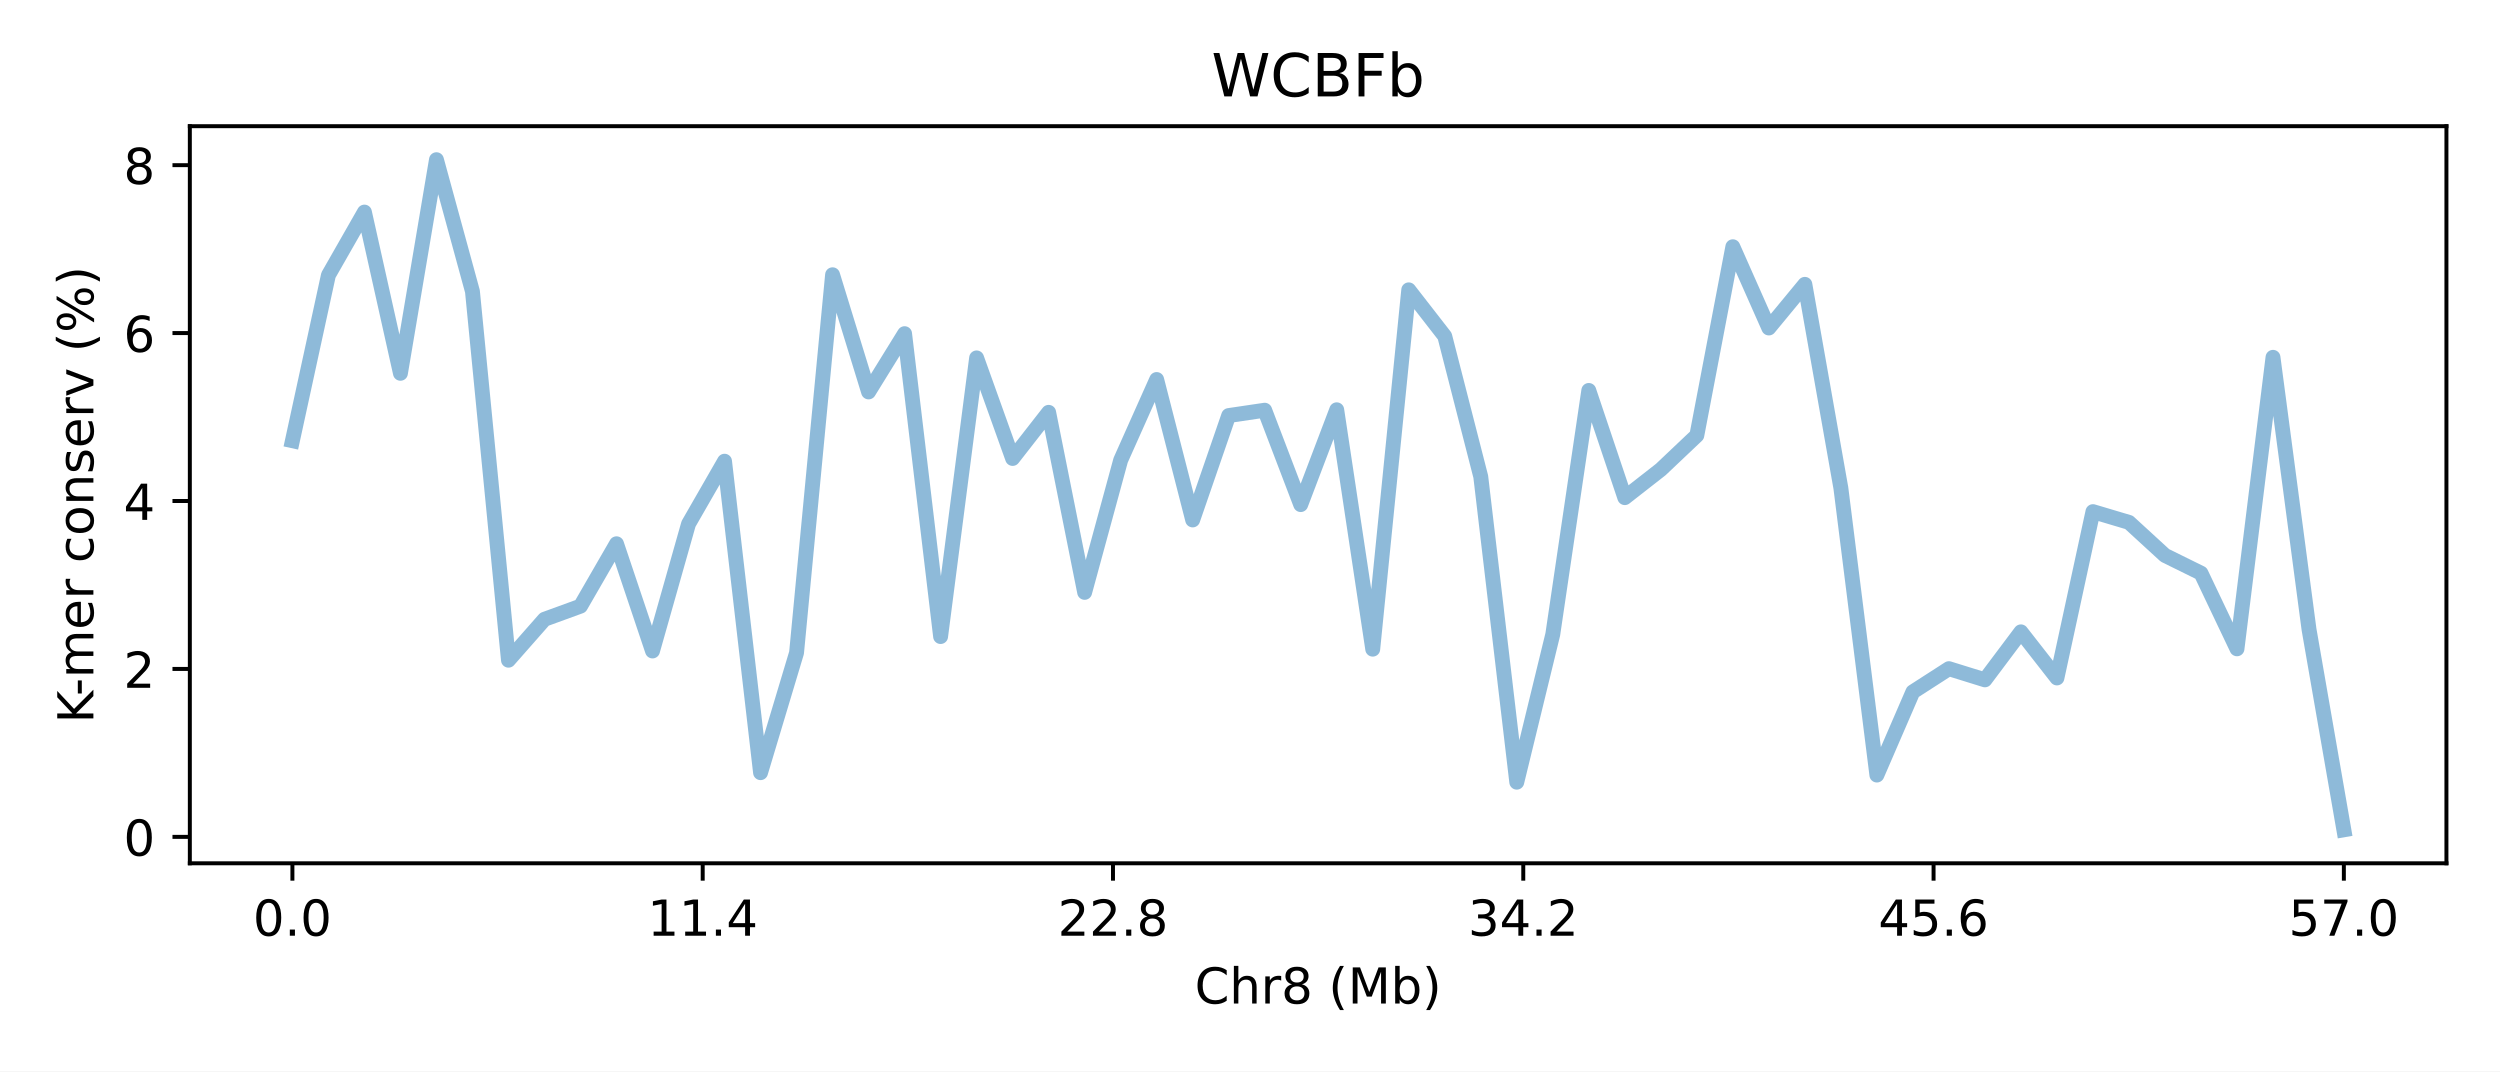
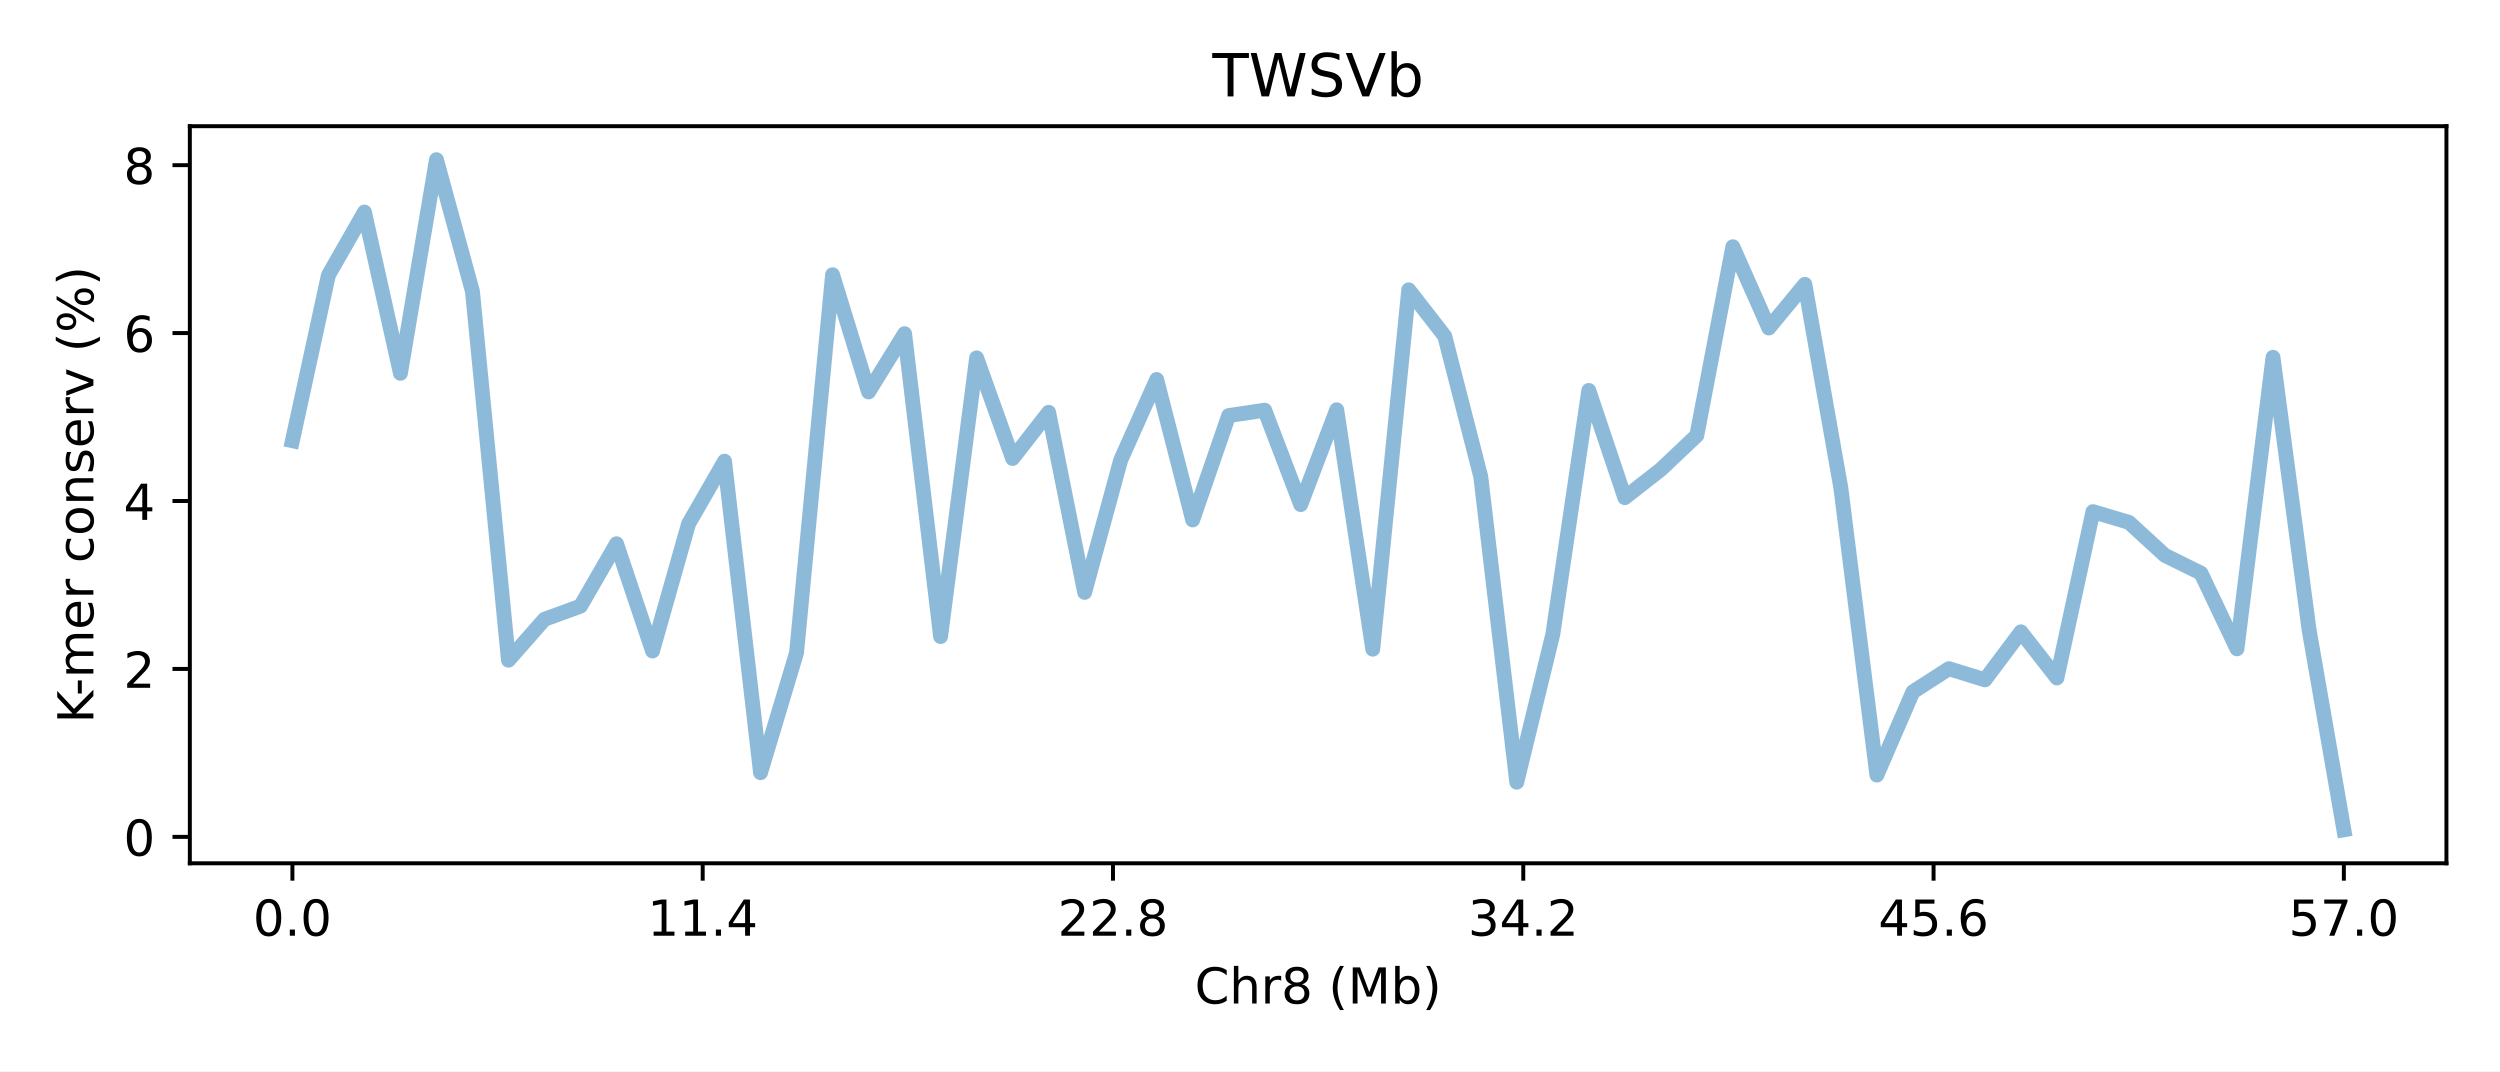
<svg xmlns="http://www.w3.org/2000/svg" xmlns:xlink="http://www.w3.org/1999/xlink" width="504pt" height="216pt" viewBox="0 0 504 216" version="1.1">
  <defs>
    <style type="text/css">*{stroke-linejoin: round; stroke-linecap: butt}</style>
  </defs>
  <g id="figure_1">
    <g id="patch_1">
      <path d="M 0 216  L 504 216  L 504 0  L 0 0  z " style="fill: #ffffff" />
    </g>
    <g id="axes_1">
      <g id="patch_2">
        <path d="M 38.27 174.04  L 493.2 174.04  L 493.2 25.44  L 38.27 25.44  z " style="fill: #ffffff" />
      </g>
      <g id="matplotlib.axis_1">
        <g id="xtick_1">
          <g id="line2d_1">
            <defs>
-               <path id="m5f31f26490" d="M 0 0  L 0 3.5  " style="stroke: #000000; stroke-width: 0.8" />
-             </defs>
-             <g>
-               <use xlink:href="#m5f31f26490" x="58.949" y="174.04" style="stroke: #000000; stroke-width: 0.8" />
+               <path id="mba2d6f0eeb" d="M 0 0  L 0 3.5  " style="stroke: #000000; stroke-width: 0.8" />
+             </defs>
+             <g>
+               <use xlink:href="#mba2d6f0eeb" x="58.949" y="174.04" style="stroke: #000000; stroke-width: 0.8" />
            </g>
          </g>
          <g id="text_1">
            <g transform="translate(50.99707 188.6384) scale(0.1 -0.1)">
              <defs>
                <path id="DejaVuSans-30" d="M 2034 4250  Q 1547 4250 1301 3770  Q 1056 3291 1056 2328  Q 1056 1369 1301 889  Q 1547 409 2034 409  Q 2525 409 2770 889  Q 3016 1369 3016 2328  Q 3016 3291 2770 3770  Q 2525 4250 2034 4250  z M 2034 4750  Q 2819 4750 3233 4129  Q 3647 3509 3647 2328  Q 3647 1150 3233 529  Q 2819 -91 2034 -91  Q 1250 -91 836 529  Q 422 1150 422 2328  Q 422 3509 836 4129  Q 1250 4750 2034 4750  z " transform="scale(0.015625)" />
                <path id="DejaVuSans-2e" d="M 684 794  L 1344 794  L 1344 0  L 684 0  L 684 794  z " transform="scale(0.015625)" />
              </defs>
              <use xlink:href="#DejaVuSans-30" />
              <use xlink:href="#DejaVuSans-2e" x="63.623" />
              <use xlink:href="#DejaVuSans-30" x="95.41" />
            </g>
          </g>
        </g>
        <g id="xtick_2">
          <g id="line2d_2">
            <g>
-               <use xlink:href="#m5f31f26490" x="141.663" y="174.04" style="stroke: #000000; stroke-width: 0.8" />
+               <use xlink:href="#mba2d6f0eeb" x="141.663" y="174.04" style="stroke: #000000; stroke-width: 0.8" />
            </g>
          </g>
          <g id="text_2">
            <g transform="translate(130.5304 188.6384) scale(0.1 -0.1)">
              <defs>
                <path id="DejaVuSans-31" d="M 794 531  L 1825 531  L 1825 4091  L 703 3866  L 703 4441  L 1819 4666  L 2450 4666  L 2450 531  L 3481 531  L 3481 0  L 794 0  L 794 531  z " transform="scale(0.015625)" />
                <path id="DejaVuSans-34" d="M 2419 4116  L 825 1625  L 2419 1625  L 2419 4116  z M 2253 4666  L 3047 4666  L 3047 1625  L 3713 1625  L 3713 1100  L 3047 1100  L 3047 0  L 2419 0  L 2419 1100  L 313 1100  L 313 1709  L 2253 4666  z " transform="scale(0.015625)" />
              </defs>
              <use xlink:href="#DejaVuSans-31" />
              <use xlink:href="#DejaVuSans-31" x="63.623" />
              <use xlink:href="#DejaVuSans-2e" x="127.246" />
              <use xlink:href="#DejaVuSans-34" x="159.033" />
            </g>
          </g>
        </g>
        <g id="xtick_3">
          <g id="line2d_3">
            <g>
-               <use xlink:href="#m5f31f26490" x="224.378" y="174.04" style="stroke: #000000; stroke-width: 0.8" />
+               <use xlink:href="#mba2d6f0eeb" x="224.378" y="174.04" style="stroke: #000000; stroke-width: 0.8" />
            </g>
          </g>
          <g id="text_3">
            <g transform="translate(213.2449 188.6384) scale(0.1 -0.1)">
              <defs>
                <path id="DejaVuSans-32" d="M 1228 531  L 3431 531  L 3431 0  L 469 0  L 469 531  Q 828 903 1448 1529  Q 2069 2156 2228 2338  Q 2531 2678 2651 2914  Q 2772 3150 2772 3378  Q 2772 3750 2511 3984  Q 2250 4219 1831 4219  Q 1534 4219 1204 4116  Q 875 4013 500 3803  L 500 4441  Q 881 4594 1212 4672  Q 1544 4750 1819 4750  Q 2544 4750 2975 4387  Q 3406 4025 3406 3419  Q 3406 3131 3298 2873  Q 3191 2616 2906 2266  Q 2828 2175 2409 1742  Q 1991 1309 1228 531  z " transform="scale(0.015625)" />
                <path id="DejaVuSans-38" d="M 2034 2216  Q 1584 2216 1326 1975  Q 1069 1734 1069 1313  Q 1069 891 1326 650  Q 1584 409 2034 409  Q 2484 409 2743 651  Q 3003 894 3003 1313  Q 3003 1734 2745 1975  Q 2488 2216 2034 2216  z M 1403 2484  Q 997 2584 770 2862  Q 544 3141 544 3541  Q 544 4100 942 4425  Q 1341 4750 2034 4750  Q 2731 4750 3128 4425  Q 3525 4100 3525 3541  Q 3525 3141 3298 2862  Q 3072 2584 2669 2484  Q 3125 2378 3379 2068  Q 3634 1759 3634 1313  Q 3634 634 3220 271  Q 2806 -91 2034 -91  Q 1263 -91 848 271  Q 434 634 434 1313  Q 434 1759 690 2068  Q 947 2378 1403 2484  z M 1172 3481  Q 1172 3119 1398 2916  Q 1625 2713 2034 2713  Q 2441 2713 2670 2916  Q 2900 3119 2900 3481  Q 2900 3844 2670 4047  Q 2441 4250 2034 4250  Q 1625 4250 1398 4047  Q 1172 3844 1172 3481  z " transform="scale(0.015625)" />
              </defs>
              <use xlink:href="#DejaVuSans-32" />
              <use xlink:href="#DejaVuSans-32" x="63.623" />
              <use xlink:href="#DejaVuSans-2e" x="127.246" />
              <use xlink:href="#DejaVuSans-38" x="159.033" />
            </g>
          </g>
        </g>
        <g id="xtick_4">
          <g id="line2d_4">
            <g>
-               <use xlink:href="#m5f31f26490" x="307.092" y="174.04" style="stroke: #000000; stroke-width: 0.8" />
+               <use xlink:href="#mba2d6f0eeb" x="307.092" y="174.04" style="stroke: #000000; stroke-width: 0.8" />
            </g>
          </g>
          <g id="text_4">
            <g transform="translate(295.9595 188.6384) scale(0.1 -0.1)">
              <defs>
                <path id="DejaVuSans-33" d="M 2597 2516  Q 3050 2419 3304 2112  Q 3559 1806 3559 1356  Q 3559 666 3084 287  Q 2609 -91 1734 -91  Q 1441 -91 1130 -33  Q 819 25 488 141  L 488 750  Q 750 597 1062 519  Q 1375 441 1716 441  Q 2309 441 2620 675  Q 2931 909 2931 1356  Q 2931 1769 2642 2001  Q 2353 2234 1838 2234  L 1294 2234  L 1294 2753  L 1863 2753  Q 2328 2753 2575 2939  Q 2822 3125 2822 3475  Q 2822 3834 2567 4026  Q 2313 4219 1838 4219  Q 1578 4219 1281 4162  Q 984 4106 628 3988  L 628 4550  Q 988 4650 1302 4700  Q 1616 4750 1894 4750  Q 2613 4750 3031 4423  Q 3450 4097 3450 3541  Q 3450 3153 3228 2886  Q 3006 2619 2597 2516  z " transform="scale(0.015625)" />
              </defs>
              <use xlink:href="#DejaVuSans-33" />
              <use xlink:href="#DejaVuSans-34" x="63.623" />
              <use xlink:href="#DejaVuSans-2e" x="127.246" />
              <use xlink:href="#DejaVuSans-32" x="159.033" />
            </g>
          </g>
        </g>
        <g id="xtick_5">
          <g id="line2d_5">
            <g>
-               <use xlink:href="#m5f31f26490" x="389.807" y="174.04" style="stroke: #000000; stroke-width: 0.8" />
+               <use xlink:href="#mba2d6f0eeb" x="389.807" y="174.04" style="stroke: #000000; stroke-width: 0.8" />
            </g>
          </g>
          <g id="text_5">
            <g transform="translate(378.674 188.6384) scale(0.1 -0.1)">
              <defs>
                <path id="DejaVuSans-35" d="M 691 4666  L 3169 4666  L 3169 4134  L 1269 4134  L 1269 2991  Q 1406 3038 1543 3061  Q 1681 3084 1819 3084  Q 2600 3084 3056 2656  Q 3513 2228 3513 1497  Q 3513 744 3044 326  Q 2575 -91 1722 -91  Q 1428 -91 1123 -41  Q 819 9 494 109  L 494 744  Q 775 591 1075 516  Q 1375 441 1709 441  Q 2250 441 2565 725  Q 2881 1009 2881 1497  Q 2881 1984 2565 2268  Q 2250 2553 1709 2553  Q 1456 2553 1204 2497  Q 953 2441 691 2322  L 691 4666  z " transform="scale(0.015625)" />
                <path id="DejaVuSans-36" d="M 2113 2584  Q 1688 2584 1439 2293  Q 1191 2003 1191 1497  Q 1191 994 1439 701  Q 1688 409 2113 409  Q 2538 409 2786 701  Q 3034 994 3034 1497  Q 3034 2003 2786 2293  Q 2538 2584 2113 2584  z M 3366 4563  L 3366 3988  Q 3128 4100 2886 4159  Q 2644 4219 2406 4219  Q 1781 4219 1451 3797  Q 1122 3375 1075 2522  Q 1259 2794 1537 2939  Q 1816 3084 2150 3084  Q 2853 3084 3261 2657  Q 3669 2231 3669 1497  Q 3669 778 3244 343  Q 2819 -91 2113 -91  Q 1303 -91 875 529  Q 447 1150 447 2328  Q 447 3434 972 4092  Q 1497 4750 2381 4750  Q 2619 4750 2861 4703  Q 3103 4656 3366 4563  z " transform="scale(0.015625)" />
              </defs>
              <use xlink:href="#DejaVuSans-34" />
              <use xlink:href="#DejaVuSans-35" x="63.623" />
              <use xlink:href="#DejaVuSans-2e" x="127.246" />
              <use xlink:href="#DejaVuSans-36" x="159.033" />
            </g>
          </g>
        </g>
        <g id="xtick_6">
          <g id="line2d_6">
            <g>
-               <use xlink:href="#m5f31f26490" x="472.521" y="174.04" style="stroke: #000000; stroke-width: 0.8" />
+               <use xlink:href="#mba2d6f0eeb" x="472.521" y="174.04" style="stroke: #000000; stroke-width: 0.8" />
            </g>
          </g>
          <g id="text_6">
            <g transform="translate(461.3886 188.6384) scale(0.1 -0.1)">
              <defs>
                <path id="DejaVuSans-37" d="M 525 4666  L 3525 4666  L 3525 4397  L 1831 0  L 1172 0  L 2766 4134  L 525 4134  L 525 4666  z " transform="scale(0.015625)" />
              </defs>
              <use xlink:href="#DejaVuSans-35" />
              <use xlink:href="#DejaVuSans-37" x="63.623" />
              <use xlink:href="#DejaVuSans-2e" x="127.246" />
              <use xlink:href="#DejaVuSans-30" x="159.033" />
            </g>
          </g>
        </g>
        <g id="text_7">
          <g transform="translate(240.8592 202.3166) scale(0.1 -0.1)">
            <defs>
              <path id="DejaVuSans-43" d="M 4122 4306  L 4122 3641  Q 3803 3938 3442 4084  Q 3081 4231 2675 4231  Q 1875 4231 1450 3742  Q 1025 3253 1025 2328  Q 1025 1406 1450 917  Q 1875 428 2675 428  Q 3081 428 3442 575  Q 3803 722 4122 1019  L 4122 359  Q 3791 134 3420 21  Q 3050 -91 2638 -91  Q 1578 -91 968 557  Q 359 1206 359 2328  Q 359 3453 968 4101  Q 1578 4750 2638 4750  Q 3056 4750 3426 4639  Q 3797 4528 4122 4306  z " transform="scale(0.015625)" />
              <path id="DejaVuSans-68" d="M 3513 2113  L 3513 0  L 2938 0  L 2938 2094  Q 2938 2591 2744 2837  Q 2550 3084 2163 3084  Q 1697 3084 1428 2787  Q 1159 2491 1159 1978  L 1159 0  L 581 0  L 581 4863  L 1159 4863  L 1159 2956  Q 1366 3272 1645 3428  Q 1925 3584 2291 3584  Q 2894 3584 3203 3211  Q 3513 2838 3513 2113  z " transform="scale(0.015625)" />
              <path id="DejaVuSans-72" d="M 2631 2963  Q 2534 3019 2420 3045  Q 2306 3072 2169 3072  Q 1681 3072 1420 2755  Q 1159 2438 1159 1844  L 1159 0  L 581 0  L 581 3500  L 1159 3500  L 1159 2956  Q 1341 3275 1631 3429  Q 1922 3584 2338 3584  Q 2397 3584 2469 3576  Q 2541 3569 2628 3553  L 2631 2963  z " transform="scale(0.015625)" />
              <path id="DejaVuSans-20" transform="scale(0.015625)" />
              <path id="DejaVuSans-28" d="M 1984 4856  Q 1566 4138 1362 3434  Q 1159 2731 1159 2009  Q 1159 1288 1364 580  Q 1569 -128 1984 -844  L 1484 -844  Q 1016 -109 783 600  Q 550 1309 550 2009  Q 550 2706 781 3412  Q 1013 4119 1484 4856  L 1984 4856  z " transform="scale(0.015625)" />
              <path id="DejaVuSans-4d" d="M 628 4666  L 1569 4666  L 2759 1491  L 3956 4666  L 4897 4666  L 4897 0  L 4281 0  L 4281 4097  L 3078 897  L 2444 897  L 1241 4097  L 1241 0  L 628 0  L 628 4666  z " transform="scale(0.015625)" />
              <path id="DejaVuSans-62" d="M 3116 1747  Q 3116 2381 2855 2742  Q 2594 3103 2138 3103  Q 1681 3103 1420 2742  Q 1159 2381 1159 1747  Q 1159 1113 1420 752  Q 1681 391 2138 391  Q 2594 391 2855 752  Q 3116 1113 3116 1747  z M 1159 2969  Q 1341 3281 1617 3432  Q 1894 3584 2278 3584  Q 2916 3584 3314 3078  Q 3713 2572 3713 1747  Q 3713 922 3314 415  Q 2916 -91 2278 -91  Q 1894 -91 1617 61  Q 1341 213 1159 525  L 1159 0  L 581 0  L 581 4863  L 1159 4863  L 1159 2969  z " transform="scale(0.015625)" />
              <path id="DejaVuSans-29" d="M 513 4856  L 1013 4856  Q 1481 4119 1714 3412  Q 1947 2706 1947 2009  Q 1947 1309 1714 600  Q 1481 -109 1013 -844  L 513 -844  Q 928 -128 1133 580  Q 1338 1288 1338 2009  Q 1338 2731 1133 3434  Q 928 4138 513 4856  z " transform="scale(0.015625)" />
            </defs>
            <use xlink:href="#DejaVuSans-43" />
            <use xlink:href="#DejaVuSans-68" x="69.824" />
            <use xlink:href="#DejaVuSans-72" x="133.203" />
            <use xlink:href="#DejaVuSans-38" x="174.316" />
            <use xlink:href="#DejaVuSans-20" x="237.939" />
            <use xlink:href="#DejaVuSans-28" x="269.727" />
            <use xlink:href="#DejaVuSans-4d" x="308.74" />
            <use xlink:href="#DejaVuSans-62" x="395.02" />
            <use xlink:href="#DejaVuSans-29" x="458.496" />
          </g>
        </g>
      </g>
      <g id="matplotlib.axis_2">
        <g id="ytick_1">
          <g id="line2d_7">
            <defs>
-               <path id="m2b0732c18a" d="M 0 0  L -3.5 0  " style="stroke: #000000; stroke-width: 0.8" />
-             </defs>
-             <g>
-               <use xlink:href="#m2b0732c18a" x="38.27" y="168.709" style="stroke: #000000; stroke-width: 0.8" />
+               <path id="m5e8421b9f1" d="M 0 0  L -3.5 0  " style="stroke: #000000; stroke-width: 0.8" />
+             </defs>
+             <g>
+               <use xlink:href="#m5e8421b9f1" x="38.27" y="168.709" style="stroke: #000000; stroke-width: 0.8" />
            </g>
          </g>
          <g id="text_8">
            <g transform="translate(24.9075 172.5082) scale(0.1 -0.1)">
              <use xlink:href="#DejaVuSans-30" />
            </g>
          </g>
        </g>
        <g id="ytick_2">
          <g id="line2d_8">
            <g>
-               <use xlink:href="#m2b0732c18a" x="38.27" y="134.856" style="stroke: #000000; stroke-width: 0.8" />
+               <use xlink:href="#m5e8421b9f1" x="38.27" y="134.856" style="stroke: #000000; stroke-width: 0.8" />
            </g>
          </g>
          <g id="text_9">
            <g transform="translate(24.9075 138.655) scale(0.1 -0.1)">
              <use xlink:href="#DejaVuSans-32" />
            </g>
          </g>
        </g>
        <g id="ytick_3">
          <g id="line2d_9">
            <g>
-               <use xlink:href="#m2b0732c18a" x="38.27" y="101.003" style="stroke: #000000; stroke-width: 0.8" />
+               <use xlink:href="#m5e8421b9f1" x="38.27" y="101.003" style="stroke: #000000; stroke-width: 0.8" />
            </g>
          </g>
          <g id="text_10">
            <g transform="translate(24.9075 104.8018) scale(0.1 -0.1)">
              <use xlink:href="#DejaVuSans-34" />
            </g>
          </g>
        </g>
        <g id="ytick_4">
          <g id="line2d_10">
            <g>
-               <use xlink:href="#m2b0732c18a" x="38.27" y="67.149" style="stroke: #000000; stroke-width: 0.8" />
+               <use xlink:href="#m5e8421b9f1" x="38.27" y="67.149" style="stroke: #000000; stroke-width: 0.8" />
            </g>
          </g>
          <g id="text_11">
            <g transform="translate(24.9075 70.94866) scale(0.1 -0.1)">
              <use xlink:href="#DejaVuSans-36" />
            </g>
          </g>
        </g>
        <g id="ytick_5">
          <g id="line2d_11">
            <g>
-               <use xlink:href="#m2b0732c18a" x="38.27" y="33.296" style="stroke: #000000; stroke-width: 0.8" />
+               <use xlink:href="#m5e8421b9f1" x="38.27" y="33.296" style="stroke: #000000; stroke-width: 0.8" />
            </g>
          </g>
          <g id="text_12">
            <g transform="translate(24.9075 37.09549) scale(0.1 -0.1)">
              <use xlink:href="#DejaVuSans-38" />
            </g>
          </g>
        </g>
        <g id="text_13">
          <g transform="translate(18.82781 145.8041) rotate(-90) scale(0.1 -0.1)">
            <defs>
              <path id="DejaVuSans-4b" d="M 628 4666  L 1259 4666  L 1259 2694  L 3353 4666  L 4166 4666  L 1850 2491  L 4331 0  L 3500 0  L 1259 2247  L 1259 0  L 628 0  L 628 4666  z " transform="scale(0.015625)" />
              <path id="DejaVuSans-2d" d="M 313 2009  L 1997 2009  L 1997 1497  L 313 1497  L 313 2009  z " transform="scale(0.015625)" />
              <path id="DejaVuSans-6d" d="M 3328 2828  Q 3544 3216 3844 3400  Q 4144 3584 4550 3584  Q 5097 3584 5394 3201  Q 5691 2819 5691 2113  L 5691 0  L 5113 0  L 5113 2094  Q 5113 2597 4934 2840  Q 4756 3084 4391 3084  Q 3944 3084 3684 2787  Q 3425 2491 3425 1978  L 3425 0  L 2847 0  L 2847 2094  Q 2847 2600 2669 2842  Q 2491 3084 2119 3084  Q 1678 3084 1418 2786  Q 1159 2488 1159 1978  L 1159 0  L 581 0  L 581 3500  L 1159 3500  L 1159 2956  Q 1356 3278 1631 3431  Q 1906 3584 2284 3584  Q 2666 3584 2933 3390  Q 3200 3197 3328 2828  z " transform="scale(0.015625)" />
              <path id="DejaVuSans-65" d="M 3597 1894  L 3597 1613  L 953 1613  Q 991 1019 1311 708  Q 1631 397 2203 397  Q 2534 397 2845 478  Q 3156 559 3463 722  L 3463 178  Q 3153 47 2828 -22  Q 2503 -91 2169 -91  Q 1331 -91 842 396  Q 353 884 353 1716  Q 353 2575 817 3079  Q 1281 3584 2069 3584  Q 2775 3584 3186 3129  Q 3597 2675 3597 1894  z M 3022 2063  Q 3016 2534 2758 2815  Q 2500 3097 2075 3097  Q 1594 3097 1305 2825  Q 1016 2553 972 2059  L 3022 2063  z " transform="scale(0.015625)" />
              <path id="DejaVuSans-63" d="M 3122 3366  L 3122 2828  Q 2878 2963 2633 3030  Q 2388 3097 2138 3097  Q 1578 3097 1268 2742  Q 959 2388 959 1747  Q 959 1106 1268 751  Q 1578 397 2138 397  Q 2388 397 2633 464  Q 2878 531 3122 666  L 3122 134  Q 2881 22 2623 -34  Q 2366 -91 2075 -91  Q 1284 -91 818 406  Q 353 903 353 1747  Q 353 2603 823 3093  Q 1294 3584 2113 3584  Q 2378 3584 2631 3529  Q 2884 3475 3122 3366  z " transform="scale(0.015625)" />
              <path id="DejaVuSans-6f" d="M 1959 3097  Q 1497 3097 1228 2736  Q 959 2375 959 1747  Q 959 1119 1226 758  Q 1494 397 1959 397  Q 2419 397 2687 759  Q 2956 1122 2956 1747  Q 2956 2369 2687 2733  Q 2419 3097 1959 3097  z M 1959 3584  Q 2709 3584 3137 3096  Q 3566 2609 3566 1747  Q 3566 888 3137 398  Q 2709 -91 1959 -91  Q 1206 -91 779 398  Q 353 888 353 1747  Q 353 2609 779 3096  Q 1206 3584 1959 3584  z " transform="scale(0.015625)" />
              <path id="DejaVuSans-6e" d="M 3513 2113  L 3513 0  L 2938 0  L 2938 2094  Q 2938 2591 2744 2837  Q 2550 3084 2163 3084  Q 1697 3084 1428 2787  Q 1159 2491 1159 1978  L 1159 0  L 581 0  L 581 3500  L 1159 3500  L 1159 2956  Q 1366 3272 1645 3428  Q 1925 3584 2291 3584  Q 2894 3584 3203 3211  Q 3513 2838 3513 2113  z " transform="scale(0.015625)" />
              <path id="DejaVuSans-73" d="M 2834 3397  L 2834 2853  Q 2591 2978 2328 3040  Q 2066 3103 1784 3103  Q 1356 3103 1142 2972  Q 928 2841 928 2578  Q 928 2378 1081 2264  Q 1234 2150 1697 2047  L 1894 2003  Q 2506 1872 2764 1633  Q 3022 1394 3022 966  Q 3022 478 2636 193  Q 2250 -91 1575 -91  Q 1294 -91 989 -36  Q 684 19 347 128  L 347 722  Q 666 556 975 473  Q 1284 391 1588 391  Q 1994 391 2212 530  Q 2431 669 2431 922  Q 2431 1156 2273 1281  Q 2116 1406 1581 1522  L 1381 1569  Q 847 1681 609 1914  Q 372 2147 372 2553  Q 372 3047 722 3315  Q 1072 3584 1716 3584  Q 2034 3584 2315 3537  Q 2597 3491 2834 3397  z " transform="scale(0.015625)" />
              <path id="DejaVuSans-76" d="M 191 3500  L 800 3500  L 1894 563  L 2988 3500  L 3597 3500  L 2284 0  L 1503 0  L 191 3500  z " transform="scale(0.015625)" />
              <path id="DejaVuSans-25" d="M 4653 2053  Q 4381 2053 4226 1822  Q 4072 1591 4072 1178  Q 4072 772 4226 539  Q 4381 306 4653 306  Q 4919 306 5073 539  Q 5228 772 5228 1178  Q 5228 1588 5073 1820  Q 4919 2053 4653 2053  z M 4653 2450  Q 5147 2450 5437 2106  Q 5728 1763 5728 1178  Q 5728 594 5436 251  Q 5144 -91 4653 -91  Q 4153 -91 3862 251  Q 3572 594 3572 1178  Q 3572 1766 3864 2108  Q 4156 2450 4653 2450  z M 1428 4353  Q 1159 4353 1004 4120  Q 850 3888 850 3481  Q 850 3069 1003 2837  Q 1156 2606 1428 2606  Q 1700 2606 1854 2837  Q 2009 3069 2009 3481  Q 2009 3884 1853 4118  Q 1697 4353 1428 4353  z M 4250 4750  L 4750 4750  L 1831 -91  L 1331 -91  L 4250 4750  z M 1428 4750  Q 1922 4750 2215 4408  Q 2509 4066 2509 3481  Q 2509 2891 2217 2550  Q 1925 2209 1428 2209  Q 931 2209 642 2551  Q 353 2894 353 3481  Q 353 4063 643 4406  Q 934 4750 1428 4750  z " transform="scale(0.015625)" />
            </defs>
            <use xlink:href="#DejaVuSans-4b" />
            <use xlink:href="#DejaVuSans-2d" x="55.076" />
            <use xlink:href="#DejaVuSans-6d" x="91.16" />
            <use xlink:href="#DejaVuSans-65" x="188.572" />
            <use xlink:href="#DejaVuSans-72" x="250.096" />
            <use xlink:href="#DejaVuSans-20" x="291.209" />
            <use xlink:href="#DejaVuSans-63" x="322.996" />
            <use xlink:href="#DejaVuSans-6f" x="377.977" />
            <use xlink:href="#DejaVuSans-6e" x="439.158" />
            <use xlink:href="#DejaVuSans-73" x="502.537" />
            <use xlink:href="#DejaVuSans-65" x="554.637" />
            <use xlink:href="#DejaVuSans-72" x="616.16" />
            <use xlink:href="#DejaVuSans-76" x="657.273" />
            <use xlink:href="#DejaVuSans-20" x="716.453" />
            <use xlink:href="#DejaVuSans-28" x="748.24" />
            <use xlink:href="#DejaVuSans-25" x="787.254" />
            <use xlink:href="#DejaVuSans-29" x="882.273" />
          </g>
        </g>
      </g>
      <g id="line2d_12">
-         <path d="M 58.949 88.848  L 66.208 55.476  L 73.468 42.756  L 80.728 75.26  L 87.988 32.195  L 95.247 58.75  L 102.507 133.097  L 109.767 124.849  L 117.027 122.2  L 124.287 109.622  L 131.546 131.238  L 138.806 105.622  L 146.066 92.979  L 153.326 155.771  L 160.585 131.595  L 167.845 55.392  L 175.105 79.014  L 182.365 67.267  L 189.624 128.329  L 196.884 72.154  L 204.144 92.427  L 211.404 83.126  L 218.664 119.423  L 225.923 92.778  L 233.183 76.51  L 240.443 104.821  L 247.703 83.775  L 254.962 82.699  L 262.222 101.728  L 269.482 82.613  L 276.742 130.872  L 284.001 58.433  L 291.261 67.773  L 298.521 96.094  L 305.781 157.689  L 313.04 127.889  L 320.3 78.714  L 327.56 100.324  L 334.82 94.653  L 342.08 87.775  L 349.339 49.743  L 356.599 66.123  L 363.859 57.323  L 371.119 98.39  L 378.378 156.251  L 385.638 139.476  L 392.898 134.802  L 400.158 137.057  L 407.417 127.381  L 414.677 136.675  L 421.937 103.144  L 429.197 105.311  L 436.457 111.969  L 443.716 115.551  L 450.976 130.801  L 458.236 72.036  L 465.496 126.876  L 472.521 167.285  " clip-path="url(#p842b913a91)" style="fill: none; stroke: #1f77b4; stroke-opacity: 0.5; stroke-width: 3; stroke-linecap: square" />
+         <path d="M 58.949 88.848  L 66.208 55.476  L 73.468 42.756  L 80.728 75.26  L 87.988 32.195  L 95.247 58.75  L 102.507 133.097  L 109.767 124.849  L 117.027 122.2  L 124.287 109.622  L 131.546 131.238  L 138.806 105.622  L 146.066 92.979  L 153.326 155.771  L 160.585 131.595  L 167.845 55.392  L 175.105 79.014  L 182.365 67.267  L 189.624 128.329  L 196.884 72.154  L 204.144 92.427  L 211.404 83.126  L 218.664 119.423  L 225.923 92.778  L 233.183 76.51  L 240.443 104.821  L 247.703 83.775  L 254.962 82.699  L 262.222 101.728  L 269.482 82.613  L 276.742 130.872  L 284.001 58.433  L 291.261 67.773  L 298.521 96.094  L 305.781 157.689  L 313.04 127.889  L 320.3 78.714  L 327.56 100.324  L 334.82 94.653  L 342.08 87.775  L 349.339 49.743  L 356.599 66.123  L 363.859 57.323  L 371.119 98.39  L 378.378 156.251  L 385.638 139.476  L 392.898 134.802  L 400.158 137.057  L 407.417 127.381  L 414.677 136.675  L 421.937 103.144  L 429.197 105.311  L 436.457 111.969  L 443.716 115.551  L 450.976 130.801  L 458.236 72.036  L 465.496 126.876  L 472.521 167.285  " clip-path="url(#p4e52c4f746)" style="fill: none; stroke: #1f77b4; stroke-opacity: 0.5; stroke-width: 3; stroke-linecap: square" />
      </g>
      <g id="patch_3">
        <path d="M 38.27 174.04  L 38.27 25.44  " style="fill: none; stroke: #000000; stroke-width: 0.8; stroke-linejoin: miter; stroke-linecap: square" />
      </g>
      <g id="patch_4">
        <path d="M 493.2 174.04  L 493.2 25.44  " style="fill: none; stroke: #000000; stroke-width: 0.8; stroke-linejoin: miter; stroke-linecap: square" />
      </g>
      <g id="patch_5">
        <path d="M 38.27 174.04  L 493.2 174.04  " style="fill: none; stroke: #000000; stroke-width: 0.8; stroke-linejoin: miter; stroke-linecap: square" />
      </g>
      <g id="patch_6">
        <path d="M 38.27 25.44  L 493.2 25.44  " style="fill: none; stroke: #000000; stroke-width: 0.8; stroke-linejoin: miter; stroke-linecap: square" />
      </g>
      <g id="text_14">
-         <g transform="translate(244.2363 19.44) scale(0.12 -0.12)">
+         <g transform="translate(244.4153 19.44) scale(0.12 -0.12)">
          <defs>
+             <path id="DejaVuSans-54" d="M -19 4666  L 3928 4666  L 3928 4134  L 2272 4134  L 2272 0  L 1638 0  L 1638 4134  L -19 4134  L -19 4666  z " transform="scale(0.015625)" />
            <path id="DejaVuSans-57" d="M 213 4666  L 850 4666  L 1831 722  L 2809 4666  L 3519 4666  L 4500 722  L 5478 4666  L 6119 4666  L 4947 0  L 4153 0  L 3169 4050  L 2175 0  L 1381 0  L 213 4666  z " transform="scale(0.015625)" />
-             <path id="DejaVuSans-42" d="M 1259 2228  L 1259 519  L 2272 519  Q 2781 519 3026 730  Q 3272 941 3272 1375  Q 3272 1813 3026 2020  Q 2781 2228 2272 2228  L 1259 2228  z M 1259 4147  L 1259 2741  L 2194 2741  Q 2656 2741 2882 2914  Q 3109 3088 3109 3444  Q 3109 3797 2882 3972  Q 2656 4147 2194 4147  L 1259 4147  z M 628 4666  L 2241 4666  Q 2963 4666 3353 4366  Q 3744 4066 3744 3513  Q 3744 3084 3544 2831  Q 3344 2578 2956 2516  Q 3422 2416 3680 2098  Q 3938 1781 3938 1306  Q 3938 681 3513 340  Q 3088 0 2303 0  L 628 0  L 628 4666  z " transform="scale(0.015625)" />
-             <path id="DejaVuSans-46" d="M 628 4666  L 3309 4666  L 3309 4134  L 1259 4134  L 1259 2759  L 3109 2759  L 3109 2228  L 1259 2228  L 1259 0  L 628 0  L 628 4666  z " transform="scale(0.015625)" />
+             <path id="DejaVuSans-53" d="M 3425 4513  L 3425 3897  Q 3066 4069 2747 4153  Q 2428 4238 2131 4238  Q 1616 4238 1336 4038  Q 1056 3838 1056 3469  Q 1056 3159 1242 3001  Q 1428 2844 1947 2747  L 2328 2669  Q 3034 2534 3370 2195  Q 3706 1856 3706 1288  Q 3706 609 3251 259  Q 2797 -91 1919 -91  Q 1588 -91 1214 -16  Q 841 59 441 206  L 441 856  Q 825 641 1194 531  Q 1563 422 1919 422  Q 2459 422 2753 634  Q 3047 847 3047 1241  Q 3047 1584 2836 1778  Q 2625 1972 2144 2069  L 1759 2144  Q 1053 2284 737 2584  Q 422 2884 422 3419  Q 422 4038 858 4394  Q 1294 4750 2059 4750  Q 2388 4750 2728 4690  Q 3069 4631 3425 4513  z " transform="scale(0.015625)" />
+             <path id="DejaVuSans-56" d="M 1831 0  L 50 4666  L 709 4666  L 2188 738  L 3669 4666  L 4325 4666  L 2547 0  L 1831 0  z " transform="scale(0.015625)" />
          </defs>
-           <use xlink:href="#DejaVuSans-57" />
-           <use xlink:href="#DejaVuSans-43" x="98.877" />
-           <use xlink:href="#DejaVuSans-42" x="168.701" />
-           <use xlink:href="#DejaVuSans-46" x="237.305" />
-           <use xlink:href="#DejaVuSans-62" x="294.824" />
+           <use xlink:href="#DejaVuSans-54" />
+           <use xlink:href="#DejaVuSans-57" x="61.084" />
+           <use xlink:href="#DejaVuSans-53" x="159.961" />
+           <use xlink:href="#DejaVuSans-56" x="223.438" />
+           <use xlink:href="#DejaVuSans-62" x="291.846" />
        </g>
      </g>
    </g>
  </g>
  <defs>
-     <clipPath id="p842b913a91">
+     <clipPath id="p4e52c4f746">
      <rect x="38.27" y="25.44" width="454.93" height="148.6" />
    </clipPath>
  </defs>
</svg>
